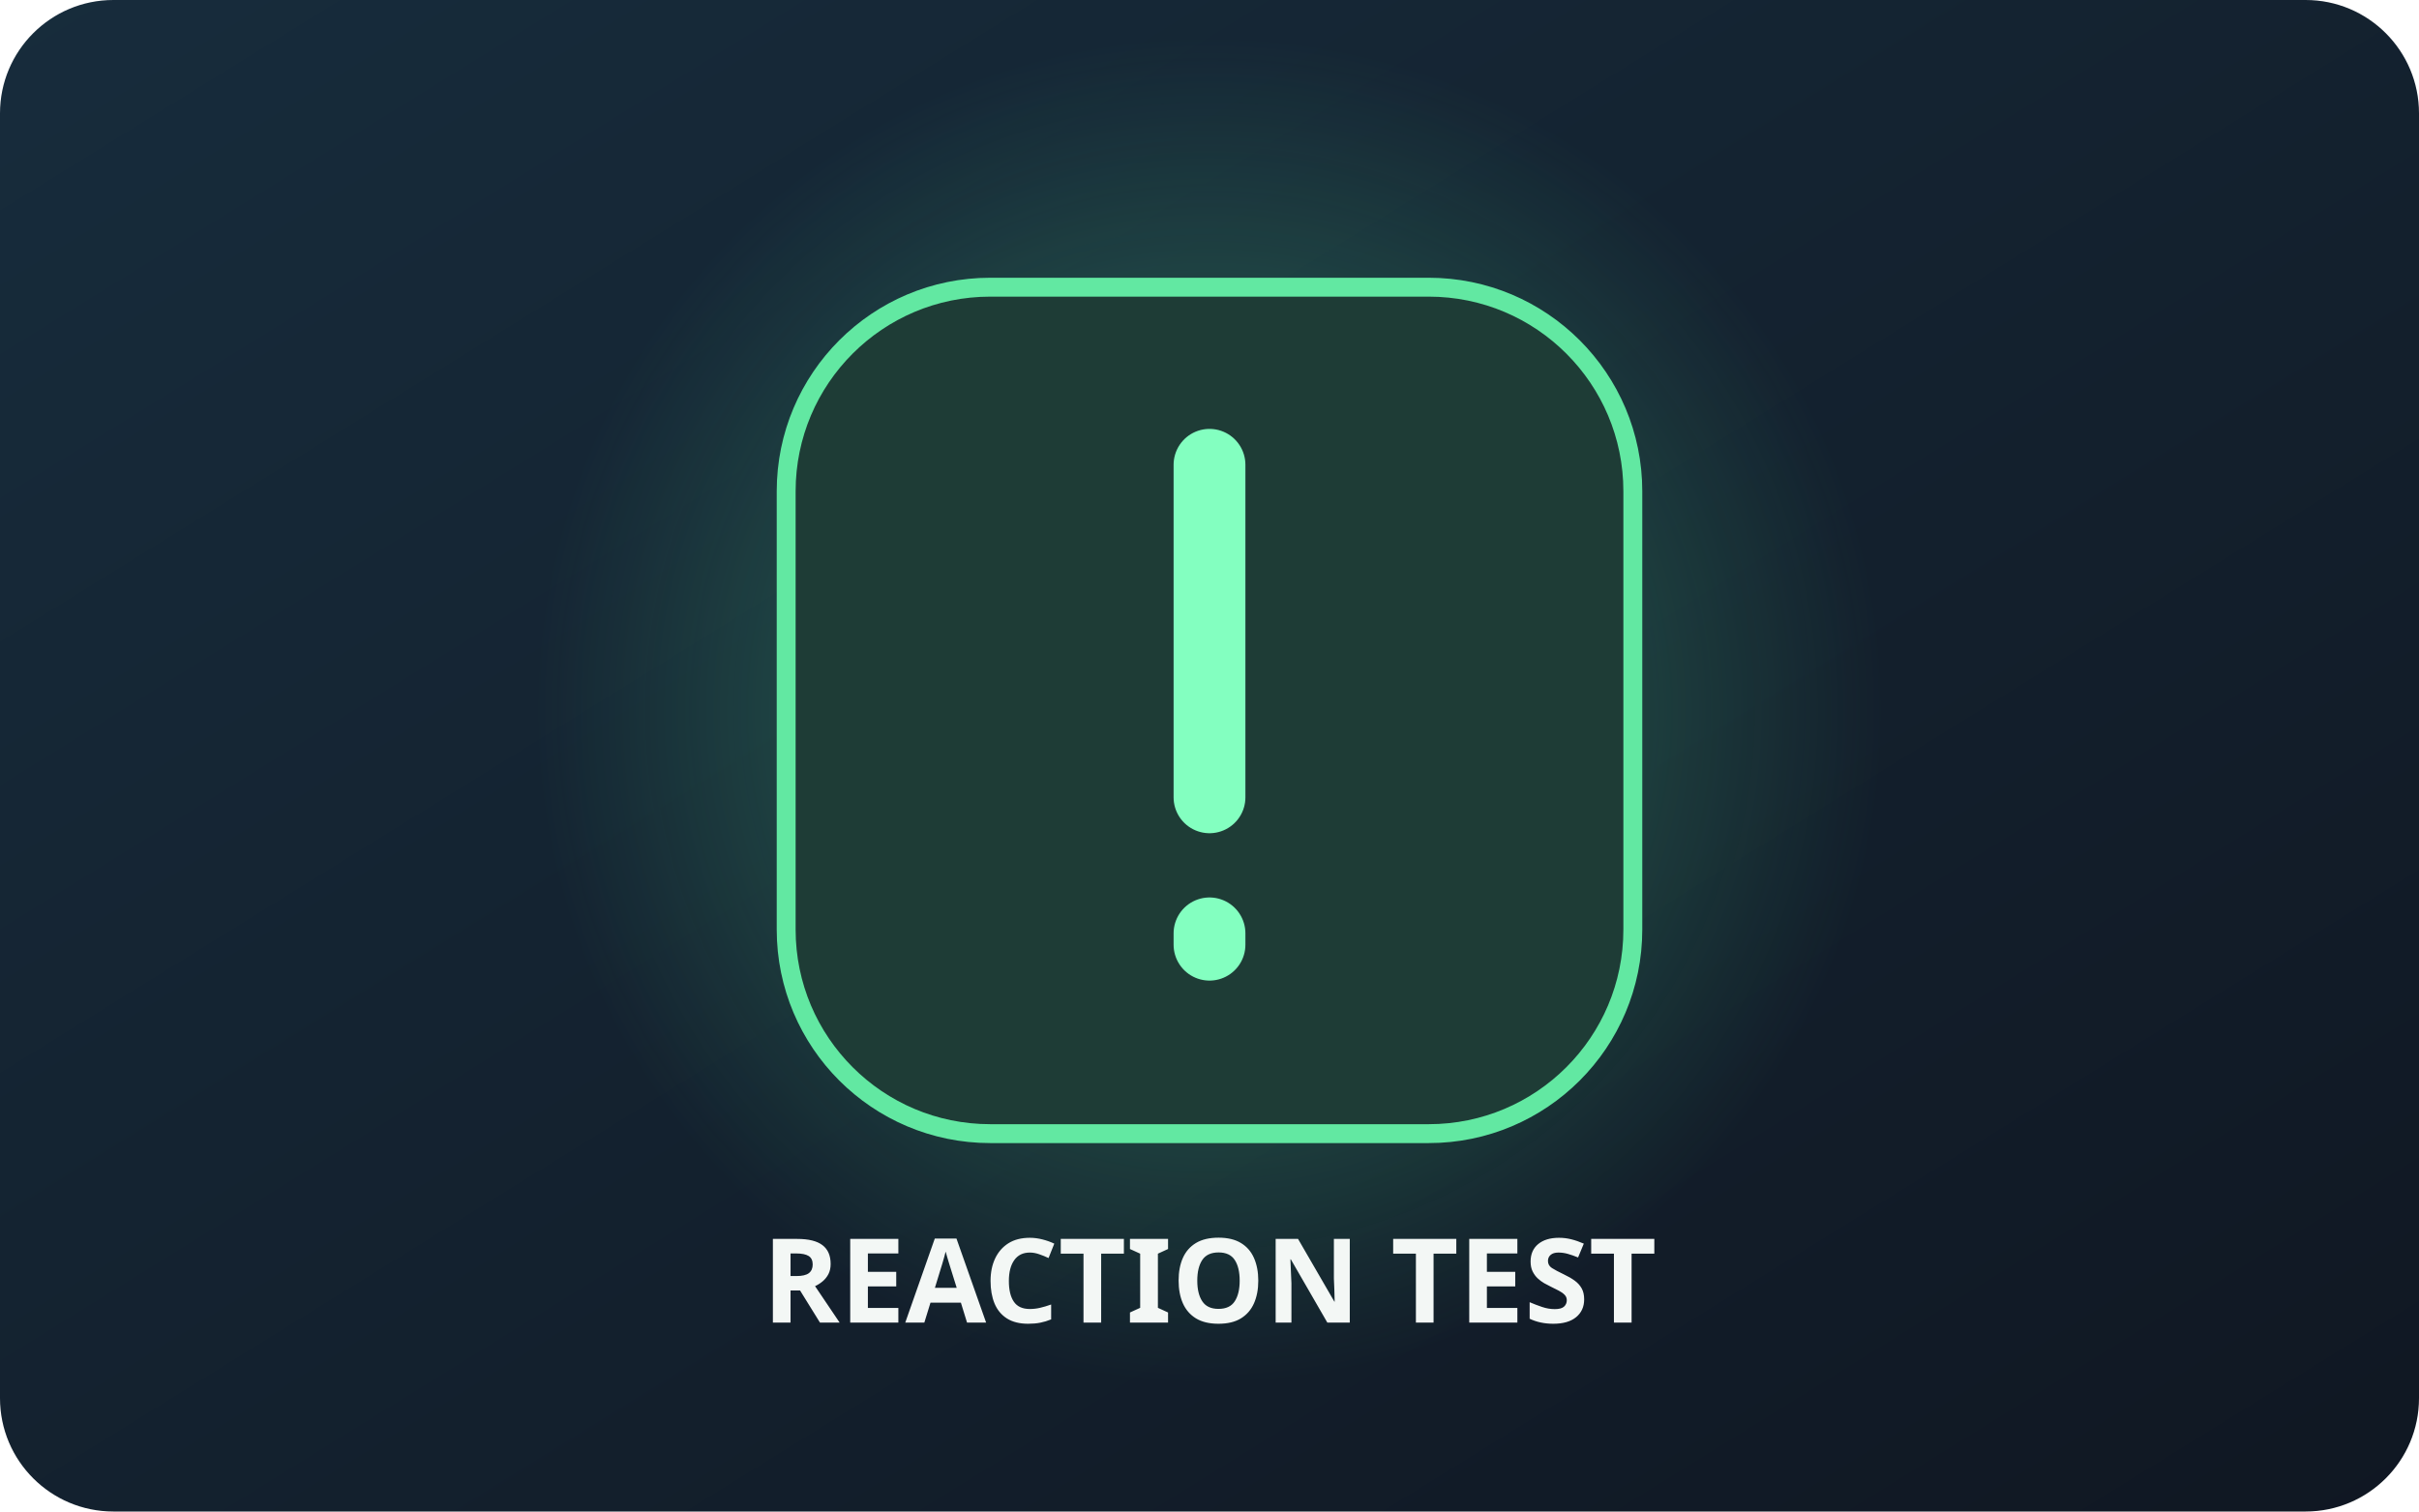
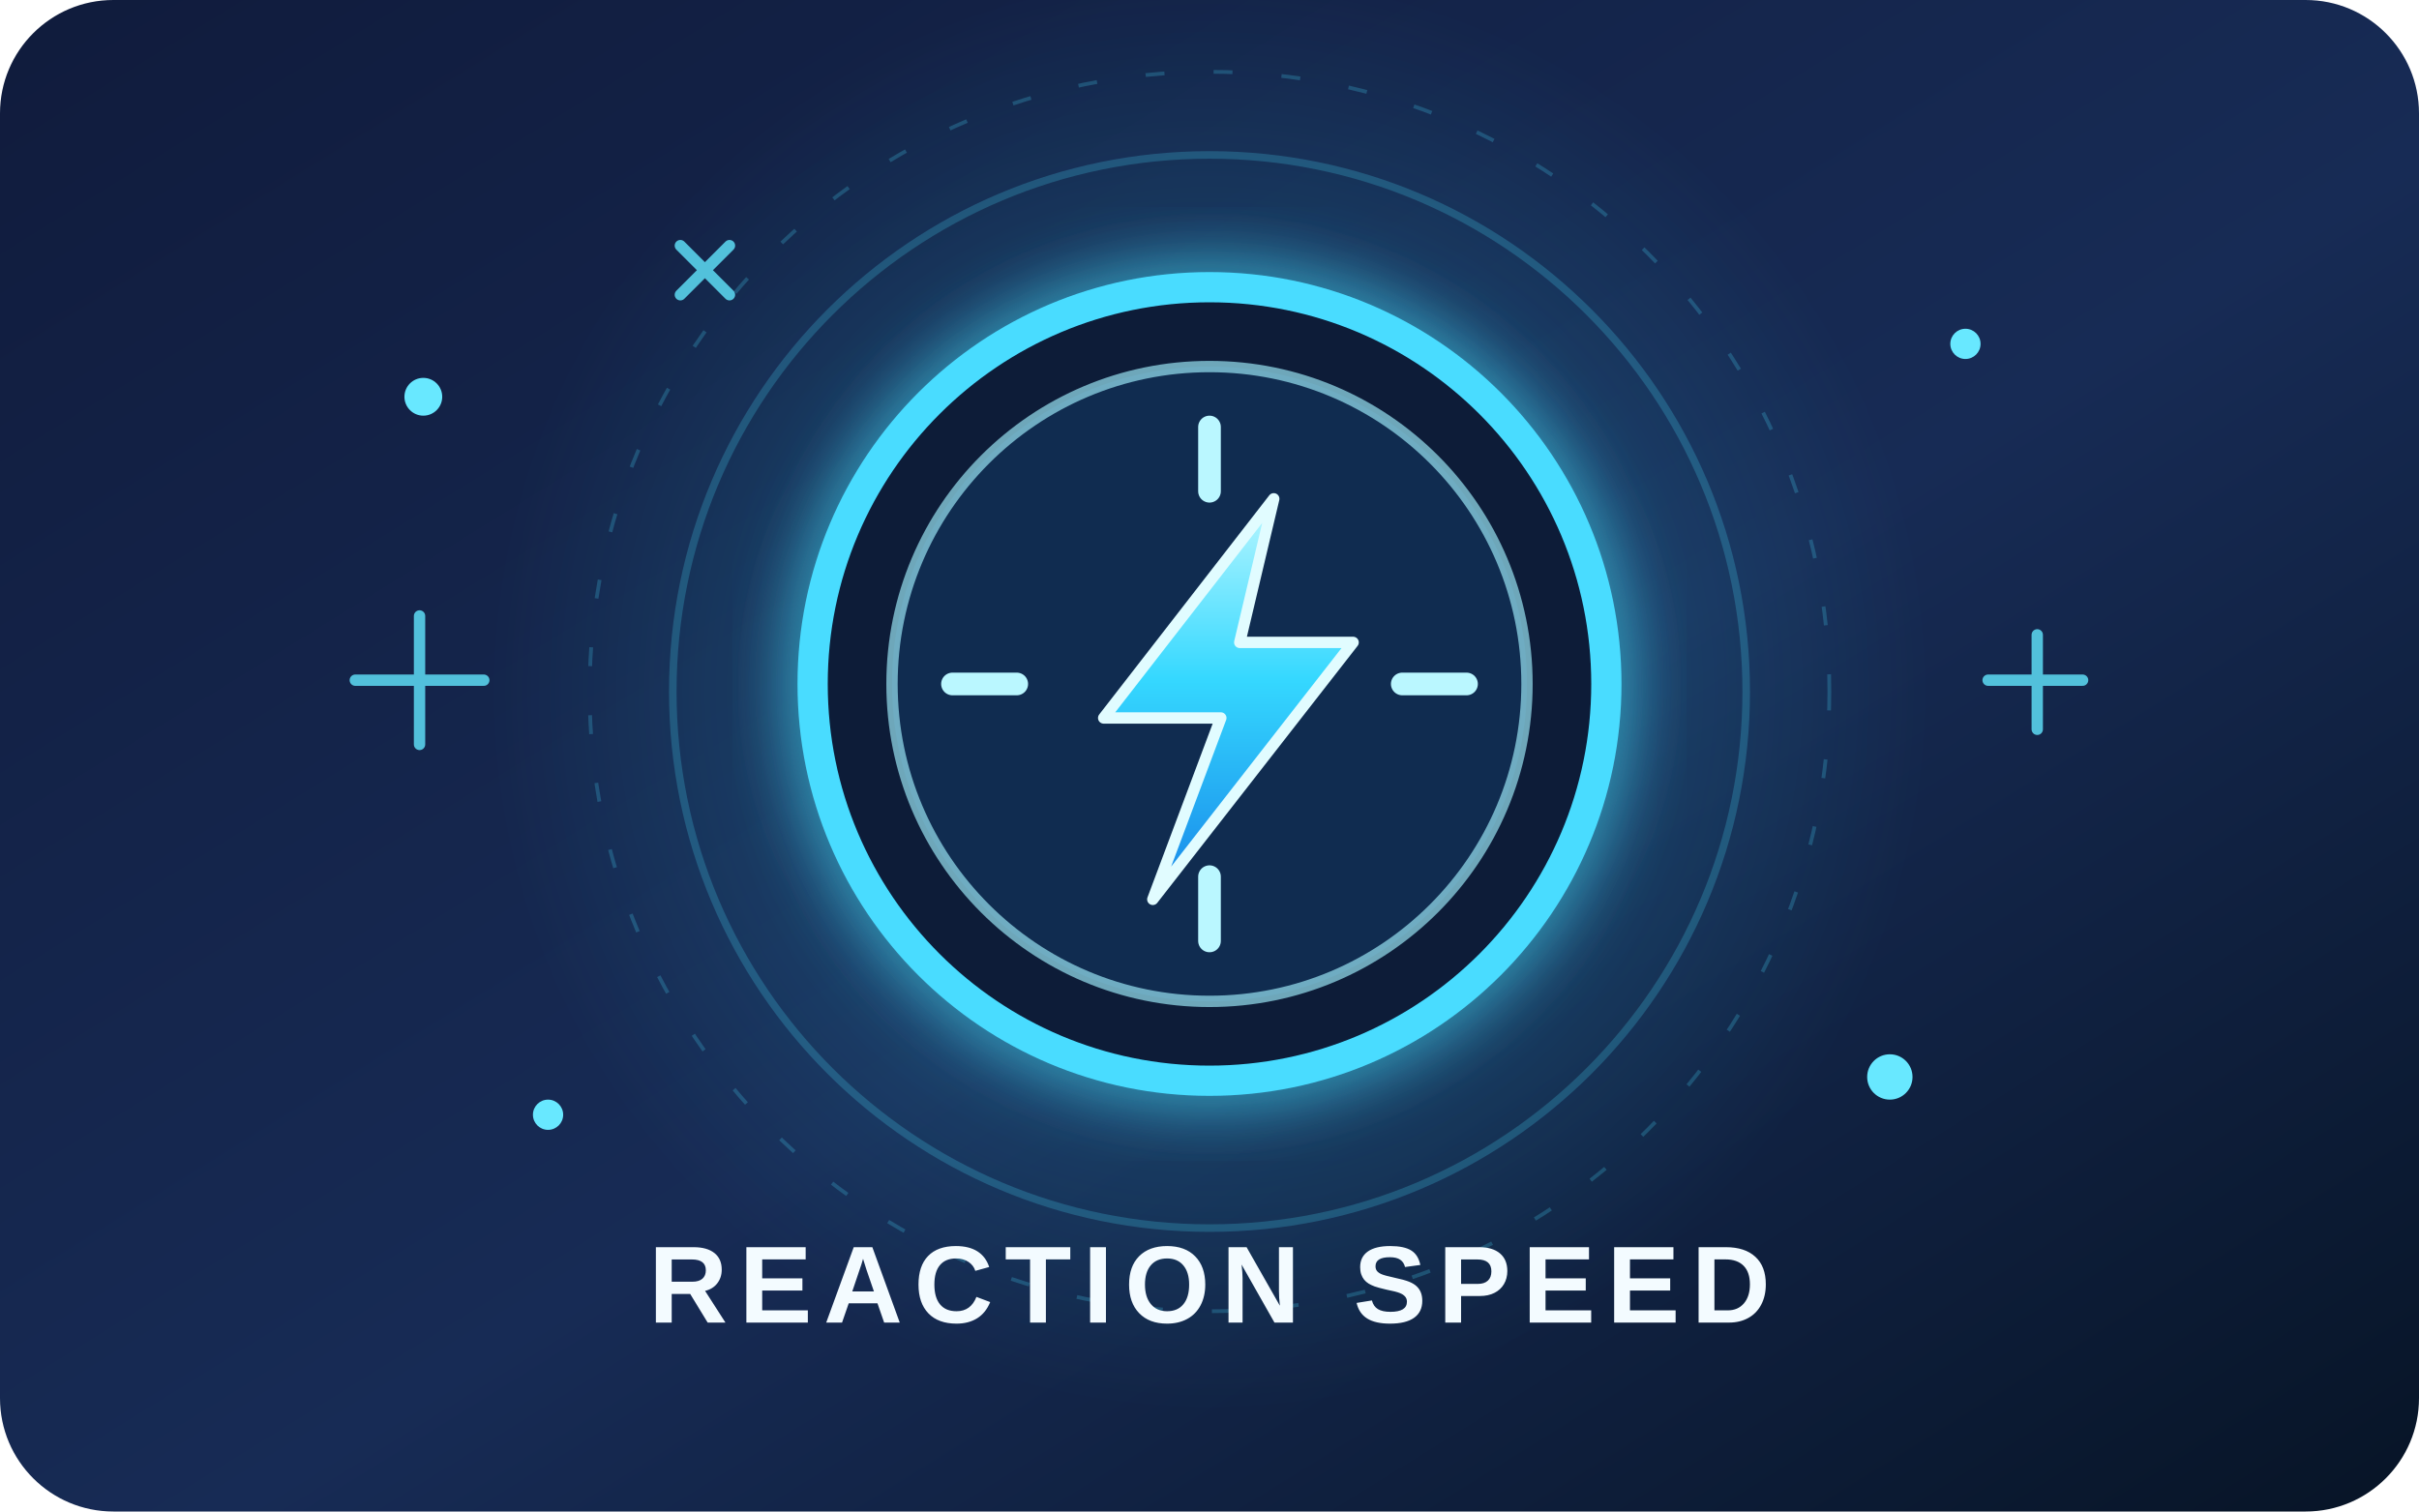
<svg xmlns="http://www.w3.org/2000/svg" viewBox="0 0 640 400">
  <defs>
    <linearGradient id="bg" x2="1" y2="1">
-       <stop stop-color="#172c3c" />
-       <stop offset="1" stop-color="#101722" />
+       <stop stop-color="#101b3c" />
+       <stop offset=".55" stop-color="#172b55" />
+       <stop offset="1" stop-color="#071426" />
    </linearGradient>
-     <radialGradient id="glow">
-       <stop stop-color="#55e69a" stop-opacity=".42" />
-       <stop offset="1" stop-color="#55e69a" stop-opacity="0" />
+     <radialGradient id="halo">
+       <stop stop-color="#36d9ff" stop-opacity=".3" />
+       <stop offset="1" stop-color="#36d9ff" stop-opacity="0" />
    </radialGradient>
+     <linearGradient id="cyan" x2="0" y2="1">
+       <stop stop-color="#b9f7ff" />
+       <stop offset=".45" stop-color="#35d8ff" />
+       <stop offset="1" stop-color="#1685e8" />
+     </linearGradient>
+     <filter id="glow">
+       <feGaussianBlur stdDeviation="9" result="b" />
+       <feMerge>
+         <feMergeNode in="b" />
+         <feMergeNode in="SourceGraphic" />
+       </feMerge>
+     </filter>
  </defs>
  <rect width="640" height="400" rx="30" fill="url(#bg)" />
-   <circle cx="320" cy="188" r="180" fill="url(#glow)" />
-   <rect x="208" y="76" width="224" height="224" rx="54" fill="#1e3c36" stroke="#62e8a2" stroke-width="5" />
-   <path d="M320 123v88m0 36v3" stroke="#83ffc0" stroke-width="19" stroke-linecap="round" />
-   <text x="320" y="350" fill="#f3f7f5" font-size="31" font-family="sans-serif" font-weight="700" text-anchor="middle">REACTION TEST</text>
+   <circle cx="320" cy="183" r="190" fill="url(#halo)" />
+   <g fill="none" stroke="#4bdfff" opacity=".22">
+     <circle cx="320" cy="183" r="142" stroke-width="2" />
+     <circle cx="320" cy="183" r="164" stroke-width="1" stroke-dasharray="5 13" />
+   </g>
+   <g transform="translate(320 181)">
+     <circle r="105" fill="#0b1c38" stroke="#48dcff" stroke-width="8" filter="url(#glow)" />
+     <circle r="84" fill="#102c50" stroke="#a2f1ff" stroke-opacity=".65" stroke-width="3" />
+     <path d="M0-68v17M68 0H51M0 68V51M-68 0h17" stroke="#baf7ff" stroke-width="6" stroke-linecap="round" />
+     <path d="M17-49L-28 9h31l-18 48 53-68H8z" fill="url(#cyan)" stroke="#e1fcff" stroke-width="3" stroke-linejoin="round" />
+   </g>
+   <g fill="#68e8ff">
+     <circle cx="112" cy="105" r="5" />
+     <circle cx="520" cy="91" r="4" />
+     <circle cx="500" cy="285" r="6" />
+     <circle cx="145" cy="295" r="4" />
+   </g>
+   <g stroke="#62e7ff" stroke-width="3" stroke-linecap="round" opacity=".8">
+     <path d="M94 180h34m-17-17v34" />
+     <path d="M526 180h25m-12-12v25" />
+     <path d="M180 65l13 13m0-13l-13 13" />
+   </g>
+   <text x="320" y="350" fill="#f3fbff" font-size="29" font-family="Arial,sans-serif" font-weight="700" letter-spacing="3" text-anchor="middle">REACTION SPEED</text>
</svg>
